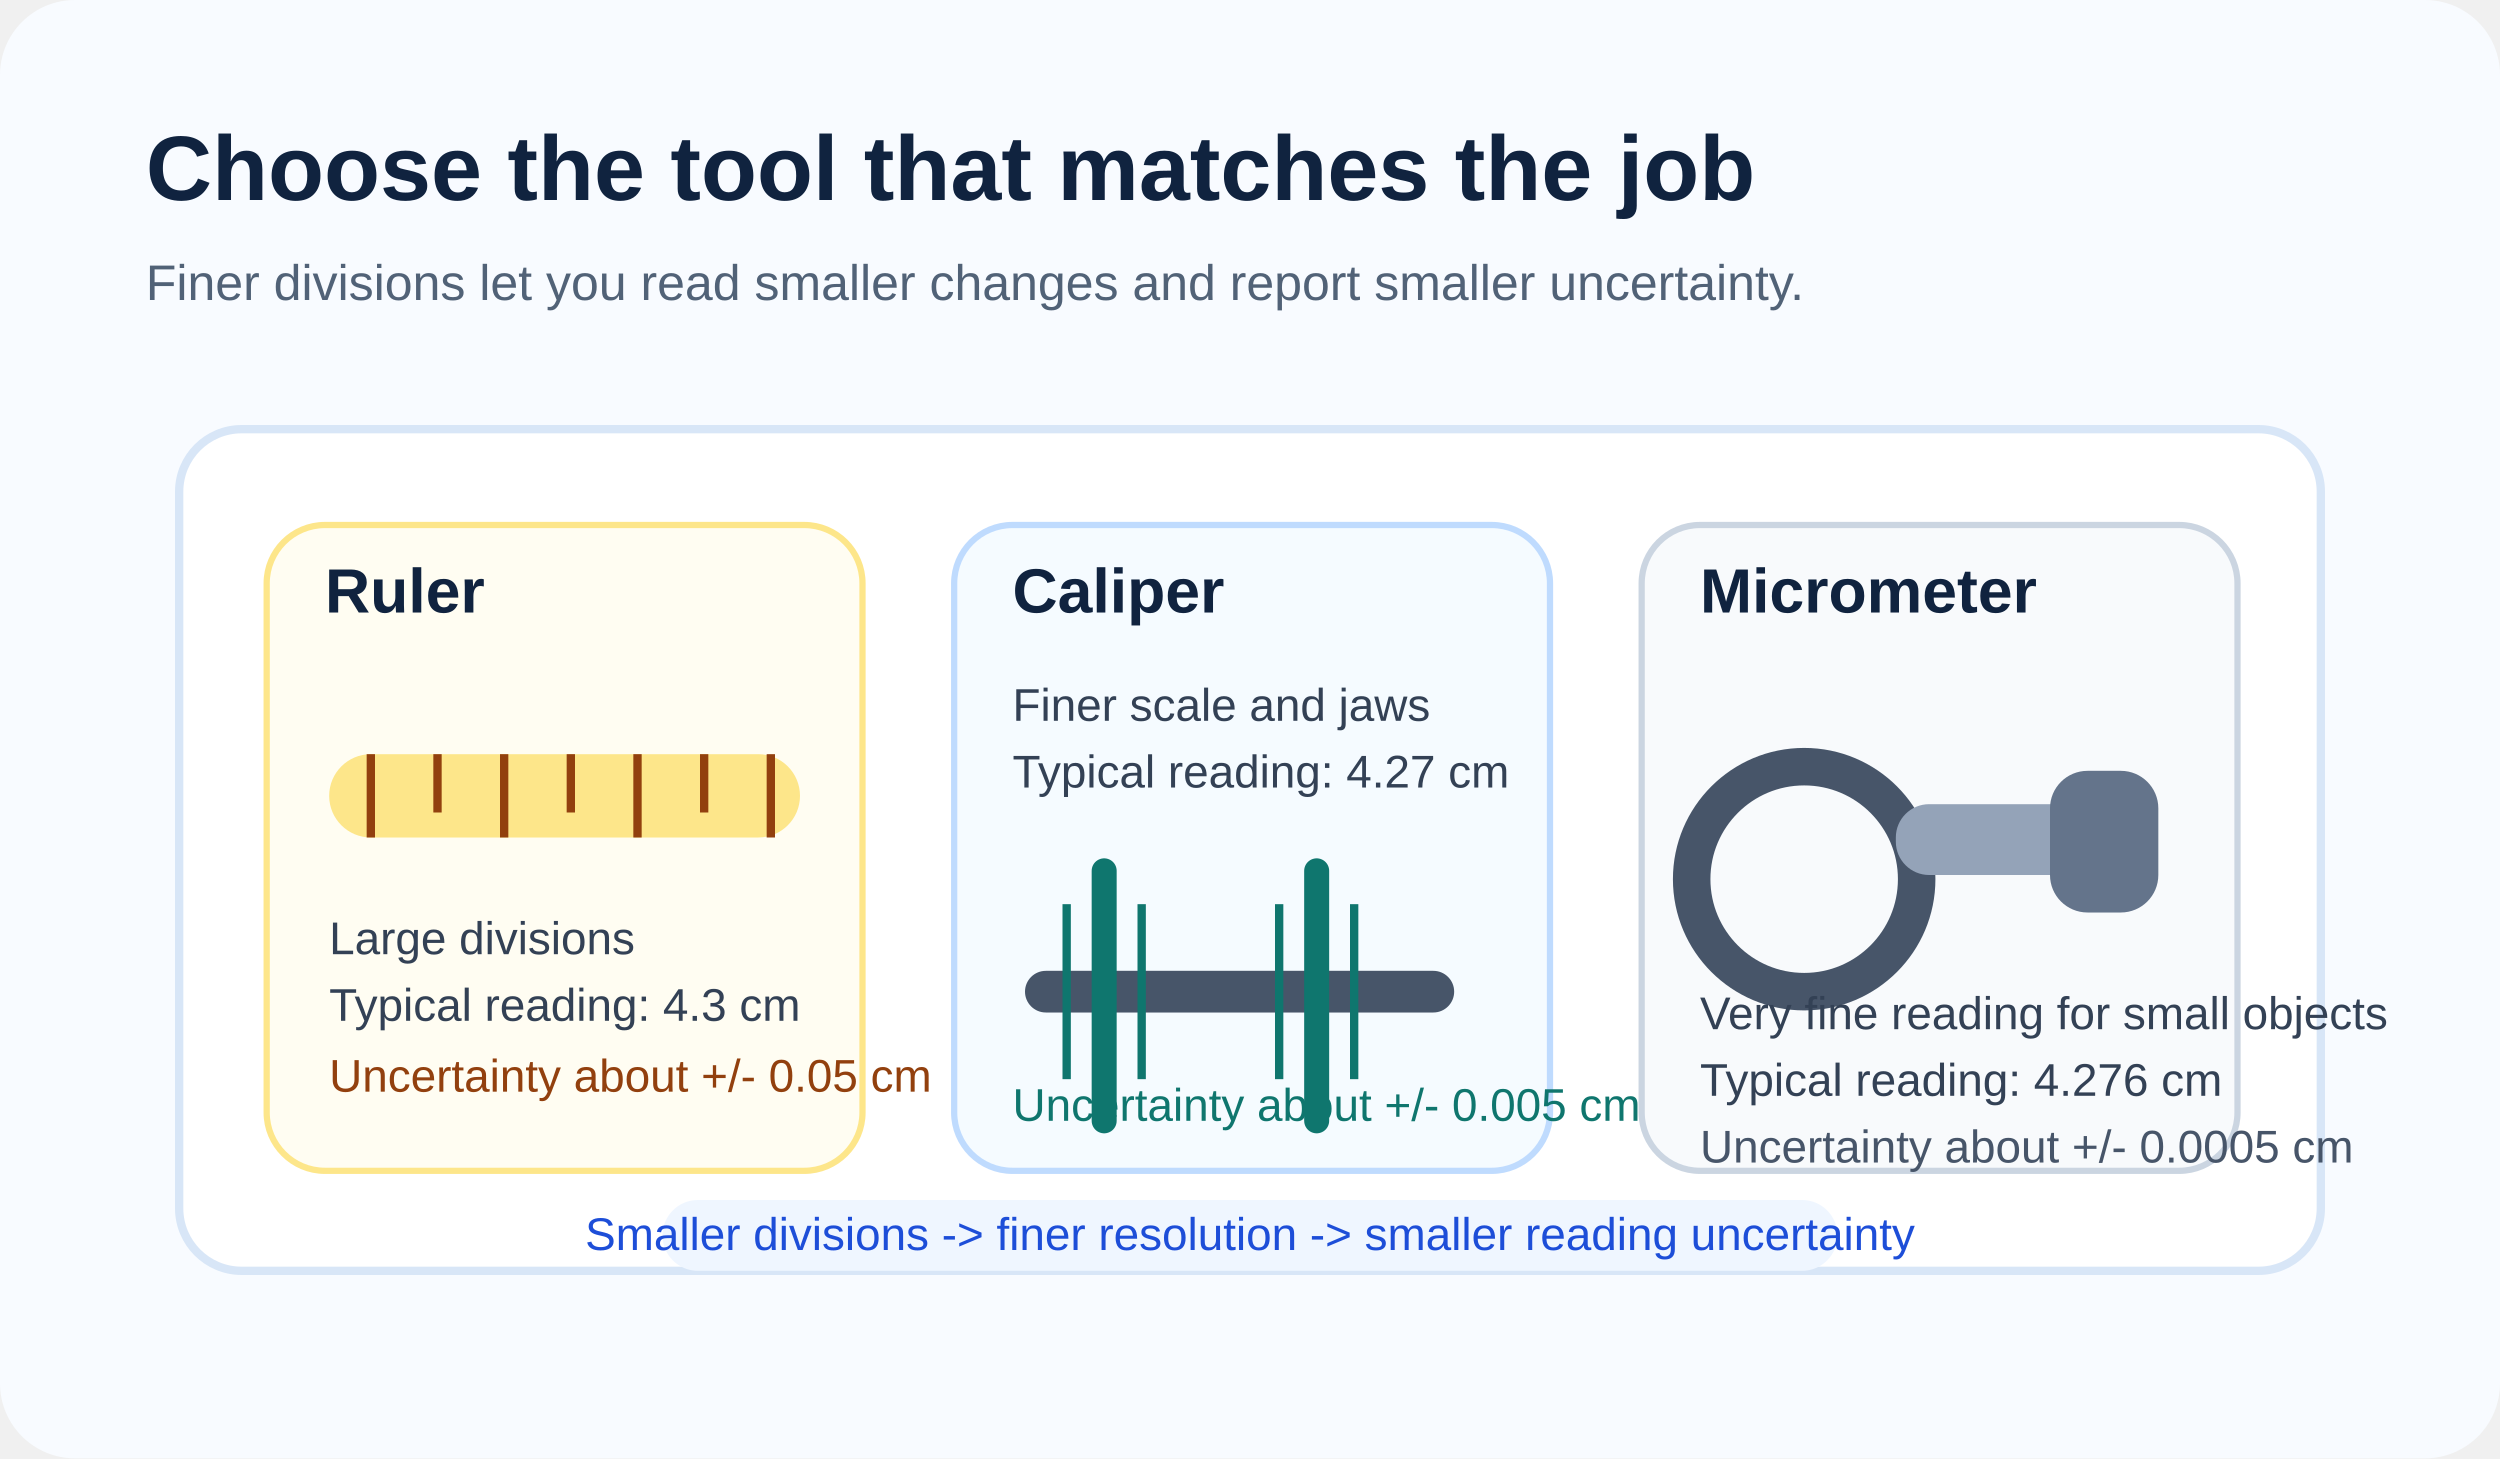
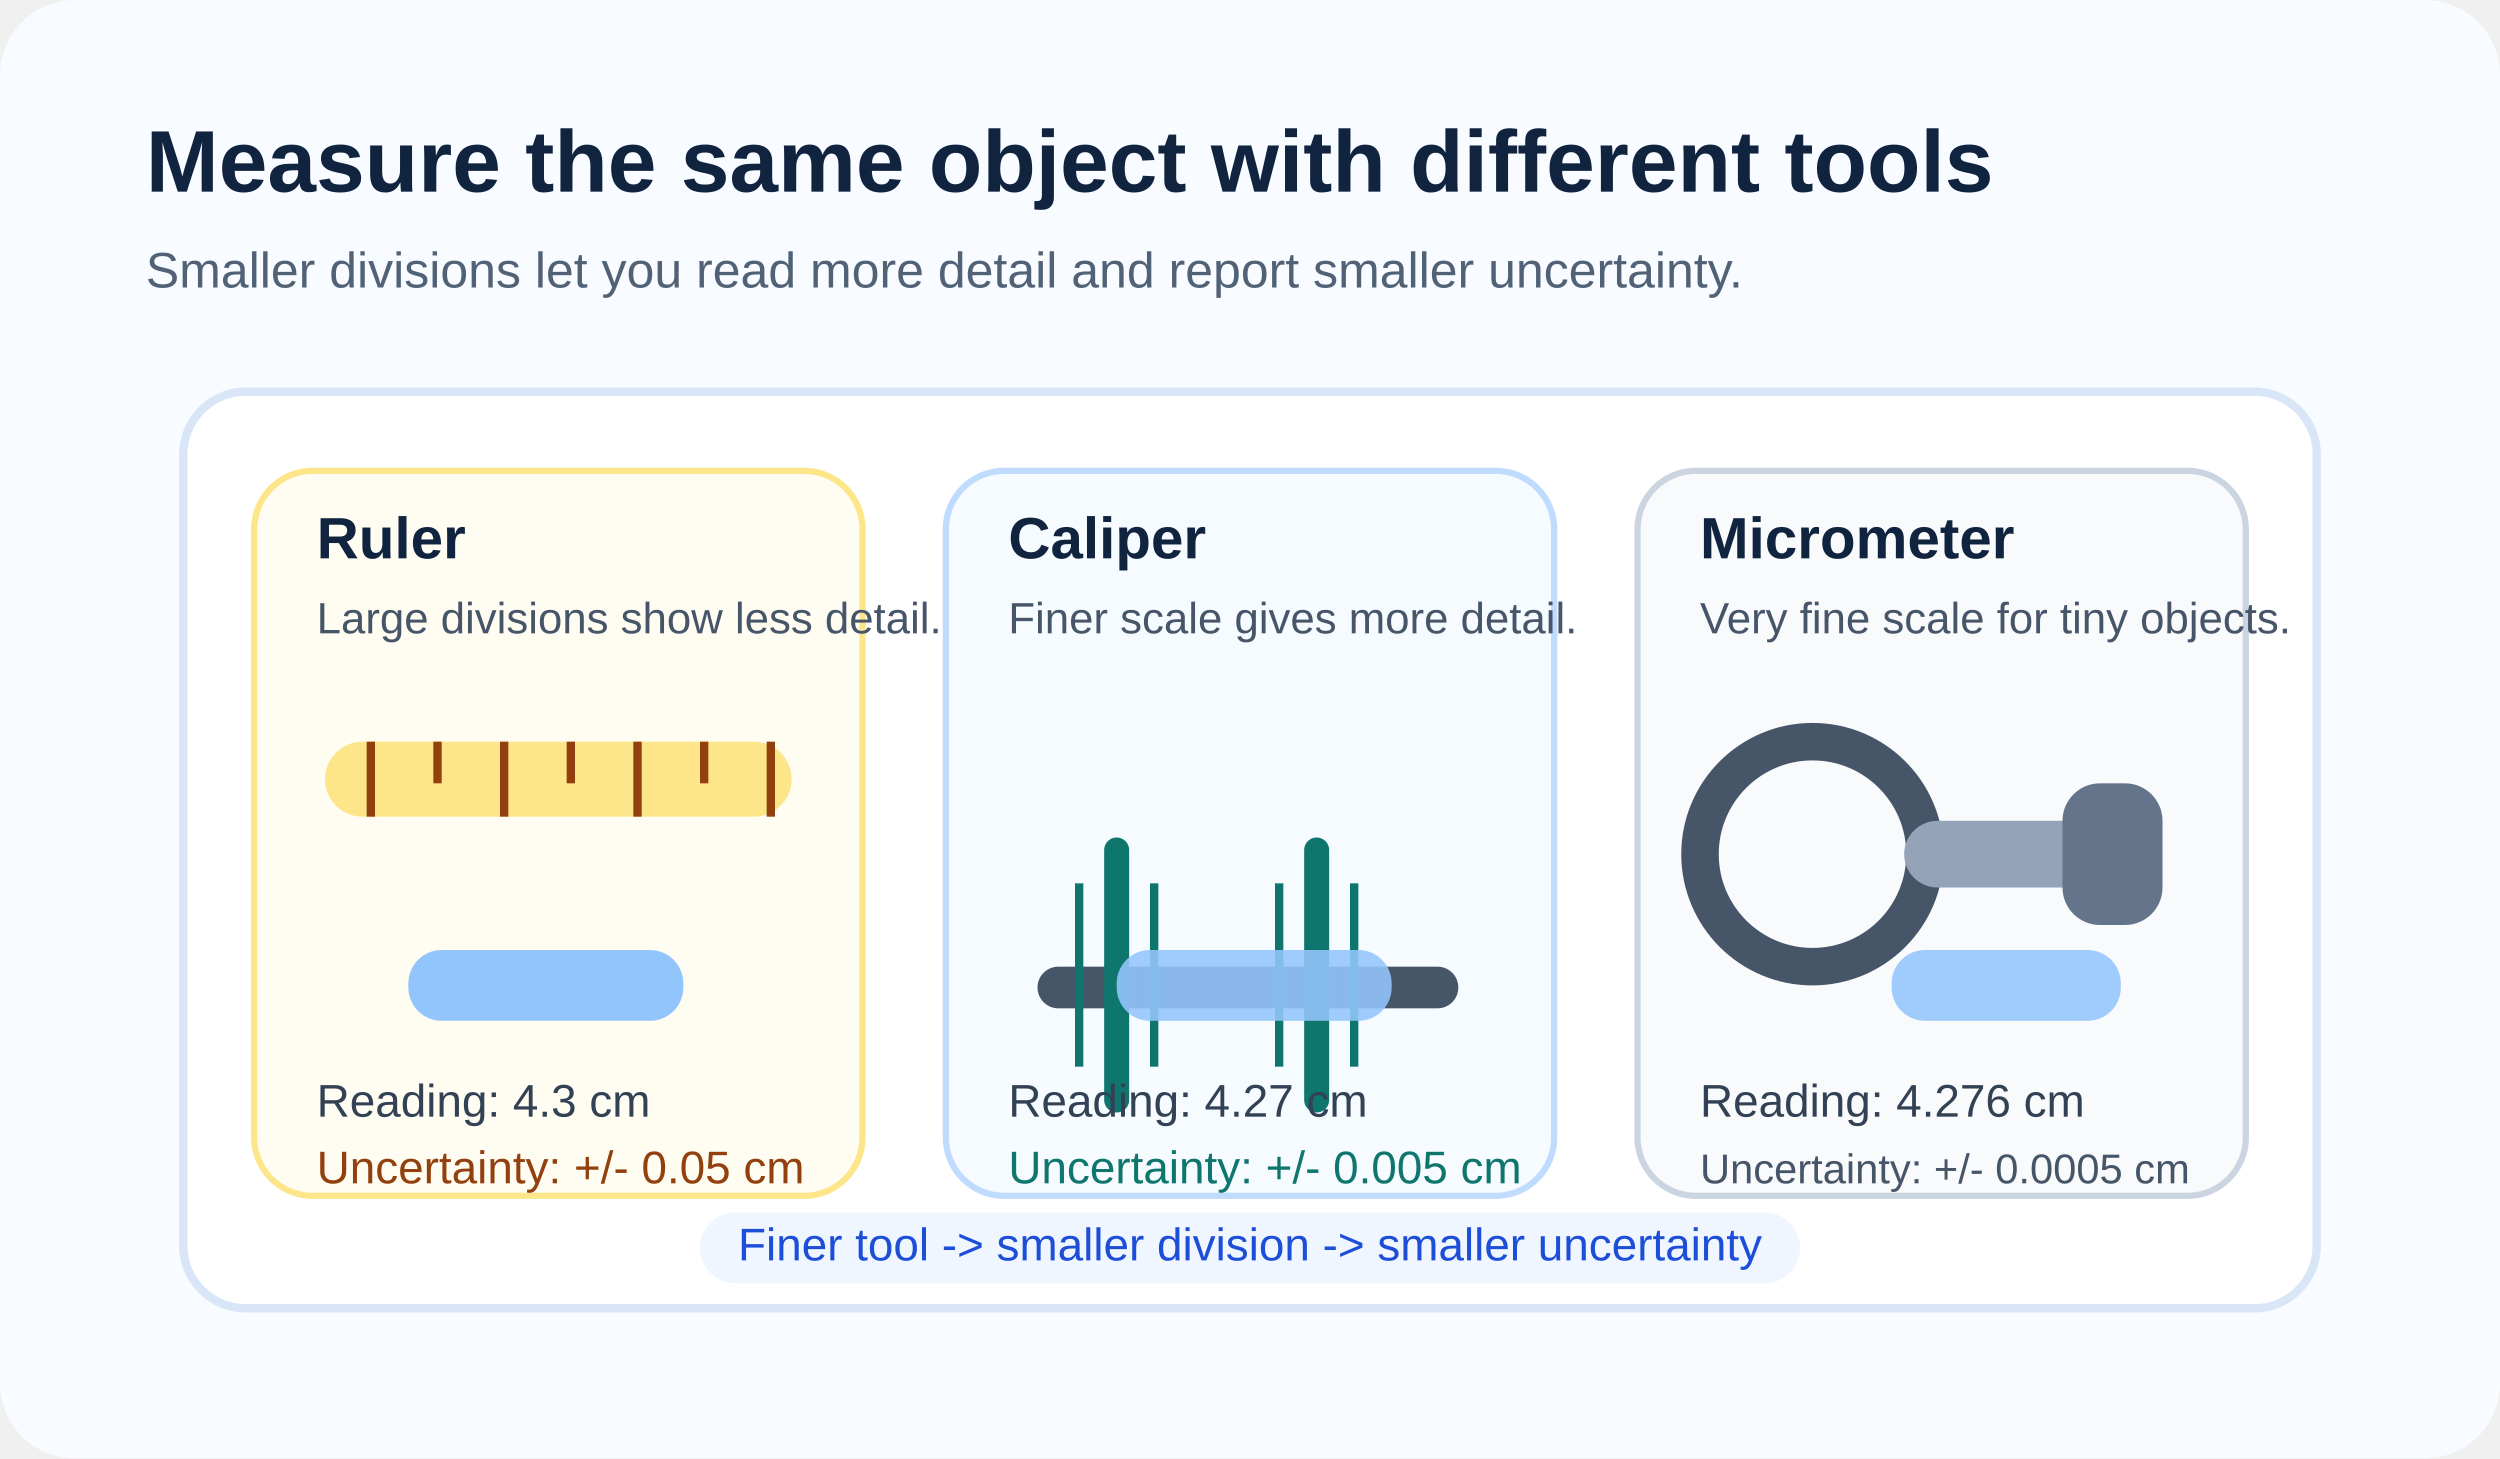
<svg xmlns="http://www.w3.org/2000/svg" viewBox="0 0 1200 700" role="img" aria-labelledby="title desc">
  <rect width="1200" height="700" rx="36" fill="#f8fbff" />
-   <text x="70" y="96" font-size="44" font-family="Segoe UI, Arial, sans-serif" font-weight="700" fill="#10233f">Choose the tool that matches the job</text>
-   <text x="70" y="144" font-size="24" font-family="Segoe UI, Arial, sans-serif" fill="#516277">Finer divisions let you read smaller changes and report smaller uncertainty.</text>
-   <g transform="translate(86 206)">
-     <rect width="1028" height="404" rx="30" fill="#ffffff" stroke="#d8e6f7" stroke-width="4" />
-     <g transform="translate(42 46)">
-       <rect width="286" height="310" rx="28" fill="#fffdf2" stroke="#fde68a" stroke-width="3" />
-       <text x="28" y="42" font-size="30" font-family="Segoe UI, Arial, sans-serif" font-weight="700" fill="#10233f">Ruler</text>
-       <rect x="30" y="110" width="226" height="40" rx="20" fill="#fde68a" />
-       <path d="M50 110 V150 M82 110 V138 M114 110 V150 M146 110 V138 M178 110 V150 M210 110 V138 M242 110 V150" stroke="#92400e" stroke-width="4" />
-       <text x="30" y="206" font-size="22" font-family="Segoe UI, Arial, sans-serif" fill="#334155">Large divisions</text>
-       <text x="30" y="238" font-size="22" font-family="Segoe UI, Arial, sans-serif" fill="#334155">Typical reading: 4.3 cm</text>
-       <text x="30" y="272" font-size="22" font-family="Segoe UI, Arial, sans-serif" fill="#92400e">Uncertainty about +/- 0.05 cm</text>
+   <text x="70" y="92" font-size="42" font-family="Segoe UI, Arial, sans-serif" font-weight="700" fill="#10233f">Measure the same object with different tools</text>
+   <text x="70" y="138" font-size="24" font-family="Segoe UI, Arial, sans-serif" fill="#516277">Smaller divisions let you read more detail and report smaller uncertainty.</text>
+   <g transform="translate(88 188)">
+     <rect width="1024" height="440" rx="30" fill="#ffffff" stroke="#d8e6f7" stroke-width="4" />
+     <g transform="translate(34 38)">
+       <rect width="292" height="348" rx="28" fill="#fffdf2" stroke="#fde68a" stroke-width="3" />
+       <text x="30" y="42" font-size="28" font-family="Segoe UI, Arial, sans-serif" font-weight="700" fill="#10233f">Ruler</text>
+       <text x="30" y="78" font-size="21" font-family="Segoe UI, Arial, sans-serif" fill="#475569">Large divisions show less detail.</text>
+       <rect x="34" y="130" width="224" height="36" rx="18" fill="#fde68a" />
+       <path d="M56 130 V166 M88 130 V150 M120 130 V166 M152 130 V150 M184 130 V166 M216 130 V150 M248 130 V166" stroke="#92400e" stroke-width="4" />
+       <rect x="74" y="230" width="132" height="34" rx="16" fill="#93c5fd" />
+       <text x="30" y="310" font-size="22" font-family="Segoe UI, Arial, sans-serif" fill="#334155">Reading: 4.3 cm</text>
+       <text x="30" y="342" font-size="22" font-family="Segoe UI, Arial, sans-serif" fill="#92400e">Uncertainty: +/- 0.05 cm</text>
    </g>
-     <g transform="translate(372 46)">
-       <rect width="286" height="310" rx="28" fill="#f5fbff" stroke="#bfdbfe" stroke-width="3" />
-       <text x="28" y="42" font-size="30" font-family="Segoe UI, Arial, sans-serif" font-weight="700" fill="#10233f">Caliper</text>
-       <rect x="34" y="214" width="206" height="20" rx="10" fill="#475569" />
-       <path d="M72 166 V286 M174 166 V286" stroke="#0f766e" stroke-width="12" stroke-linecap="round" />
-       <path d="M54 182 V266 M90 182 V266 M156 182 V266 M192 182 V266" stroke="#0f766e" stroke-width="4" />
-       <text x="28" y="94" font-size="22" font-family="Segoe UI, Arial, sans-serif" fill="#334155">Finer scale and jaws</text>
-       <text x="28" y="126" font-size="22" font-family="Segoe UI, Arial, sans-serif" fill="#334155">Typical reading: 4.27 cm</text>
-       <text x="28" y="286" font-size="22" font-family="Segoe UI, Arial, sans-serif" fill="#0f766e">Uncertainty about +/- 0.005 cm</text>
+     <g transform="translate(366 38)">
+       <rect width="292" height="348" rx="28" fill="#f5fbff" stroke="#bfdbfe" stroke-width="3" />
+       <text x="30" y="42" font-size="28" font-family="Segoe UI, Arial, sans-serif" font-weight="700" fill="#10233f">Caliper</text>
+       <text x="30" y="78" font-size="21" font-family="Segoe UI, Arial, sans-serif" fill="#475569">Finer scale gives more detail.</text>
+       <rect x="44" y="238" width="202" height="20" rx="10" fill="#475569" />
+       <path d="M82 182 V302 M178 182 V302" stroke="#0f766e" stroke-width="12" stroke-linecap="round" />
+       <path d="M64 198 V286 M100 198 V286 M160 198 V286 M196 198 V286" stroke="#0f766e" stroke-width="4" />
+       <rect x="82" y="230" width="132" height="34" rx="16" fill="#93c5fd" opacity="0.88" />
+       <text x="30" y="310" font-size="22" font-family="Segoe UI, Arial, sans-serif" fill="#334155">Reading: 4.27 cm</text>
+       <text x="30" y="342" font-size="22" font-family="Segoe UI, Arial, sans-serif" fill="#0f766e">Uncertainty: +/- 0.005 cm</text>
    </g>
-     <g transform="translate(702 46)">
-       <rect width="286" height="310" rx="28" fill="#f8fafc" stroke="#cbd5e1" stroke-width="3" />
-       <text x="28" y="42" font-size="30" font-family="Segoe UI, Arial, sans-serif" font-weight="700" fill="#10233f">Micrometer</text>
-       <circle cx="78" cy="170" r="54" fill="none" stroke="#475569" stroke-width="18" />
-       <rect x="122" y="134" width="92" height="34" rx="16" fill="#94a3b8" />
-       <rect x="196" y="118" width="52" height="68" rx="18" fill="#64748b" />
-       <text x="28" y="242" font-size="22" font-family="Segoe UI, Arial, sans-serif" fill="#334155">Very fine reading for small objects</text>
-       <text x="28" y="274" font-size="22" font-family="Segoe UI, Arial, sans-serif" fill="#334155">Typical reading: 4.276 cm</text>
-       <text x="28" y="306" font-size="22" font-family="Segoe UI, Arial, sans-serif" fill="#475569">Uncertainty about +/- 0.0005 cm</text>
+     <g transform="translate(698 38)">
+       <rect width="292" height="348" rx="28" fill="#f8fafc" stroke="#cbd5e1" stroke-width="3" />
+       <text x="30" y="42" font-size="28" font-family="Segoe UI, Arial, sans-serif" font-weight="700" fill="#10233f">Micrometer</text>
+       <text x="30" y="78" font-size="21" font-family="Segoe UI, Arial, sans-serif" fill="#475569">Very fine scale for tiny objects.</text>
+       <circle cx="84" cy="184" r="54" fill="none" stroke="#475569" stroke-width="18" />
+       <rect x="128" y="168" width="92" height="32" rx="16" fill="#94a3b8" />
+       <rect x="204" y="150" width="48" height="68" rx="18" fill="#64748b" />
+       <rect x="122" y="230" width="110" height="34" rx="16" fill="#93c5fd" opacity="0.88" />
+       <text x="30" y="310" font-size="22" font-family="Segoe UI, Arial, sans-serif" fill="#334155">Reading: 4.276 cm</text>
+       <text x="30" y="342" font-size="20" font-family="Segoe UI, Arial, sans-serif" fill="#475569">Uncertainty: +/- 0.0005 cm</text>
    </g>
-     <rect x="232" y="370" width="564" height="34" rx="17" fill="#eff6ff" />
-     <text x="514" y="394" text-anchor="middle" font-size="22" font-family="Segoe UI, Arial, sans-serif" fill="#1d4ed8">Smaller divisions -&gt; finer resolution -&gt; smaller reading uncertainty</text>
+     <rect x="248" y="394" width="528" height="34" rx="17" fill="#eff6ff" />
+     <text x="512" y="417" text-anchor="middle" font-size="22" font-family="Segoe UI, Arial, sans-serif" fill="#1d4ed8">Finer tool -&gt; smaller division -&gt; smaller uncertainty</text>
  </g>
</svg>
